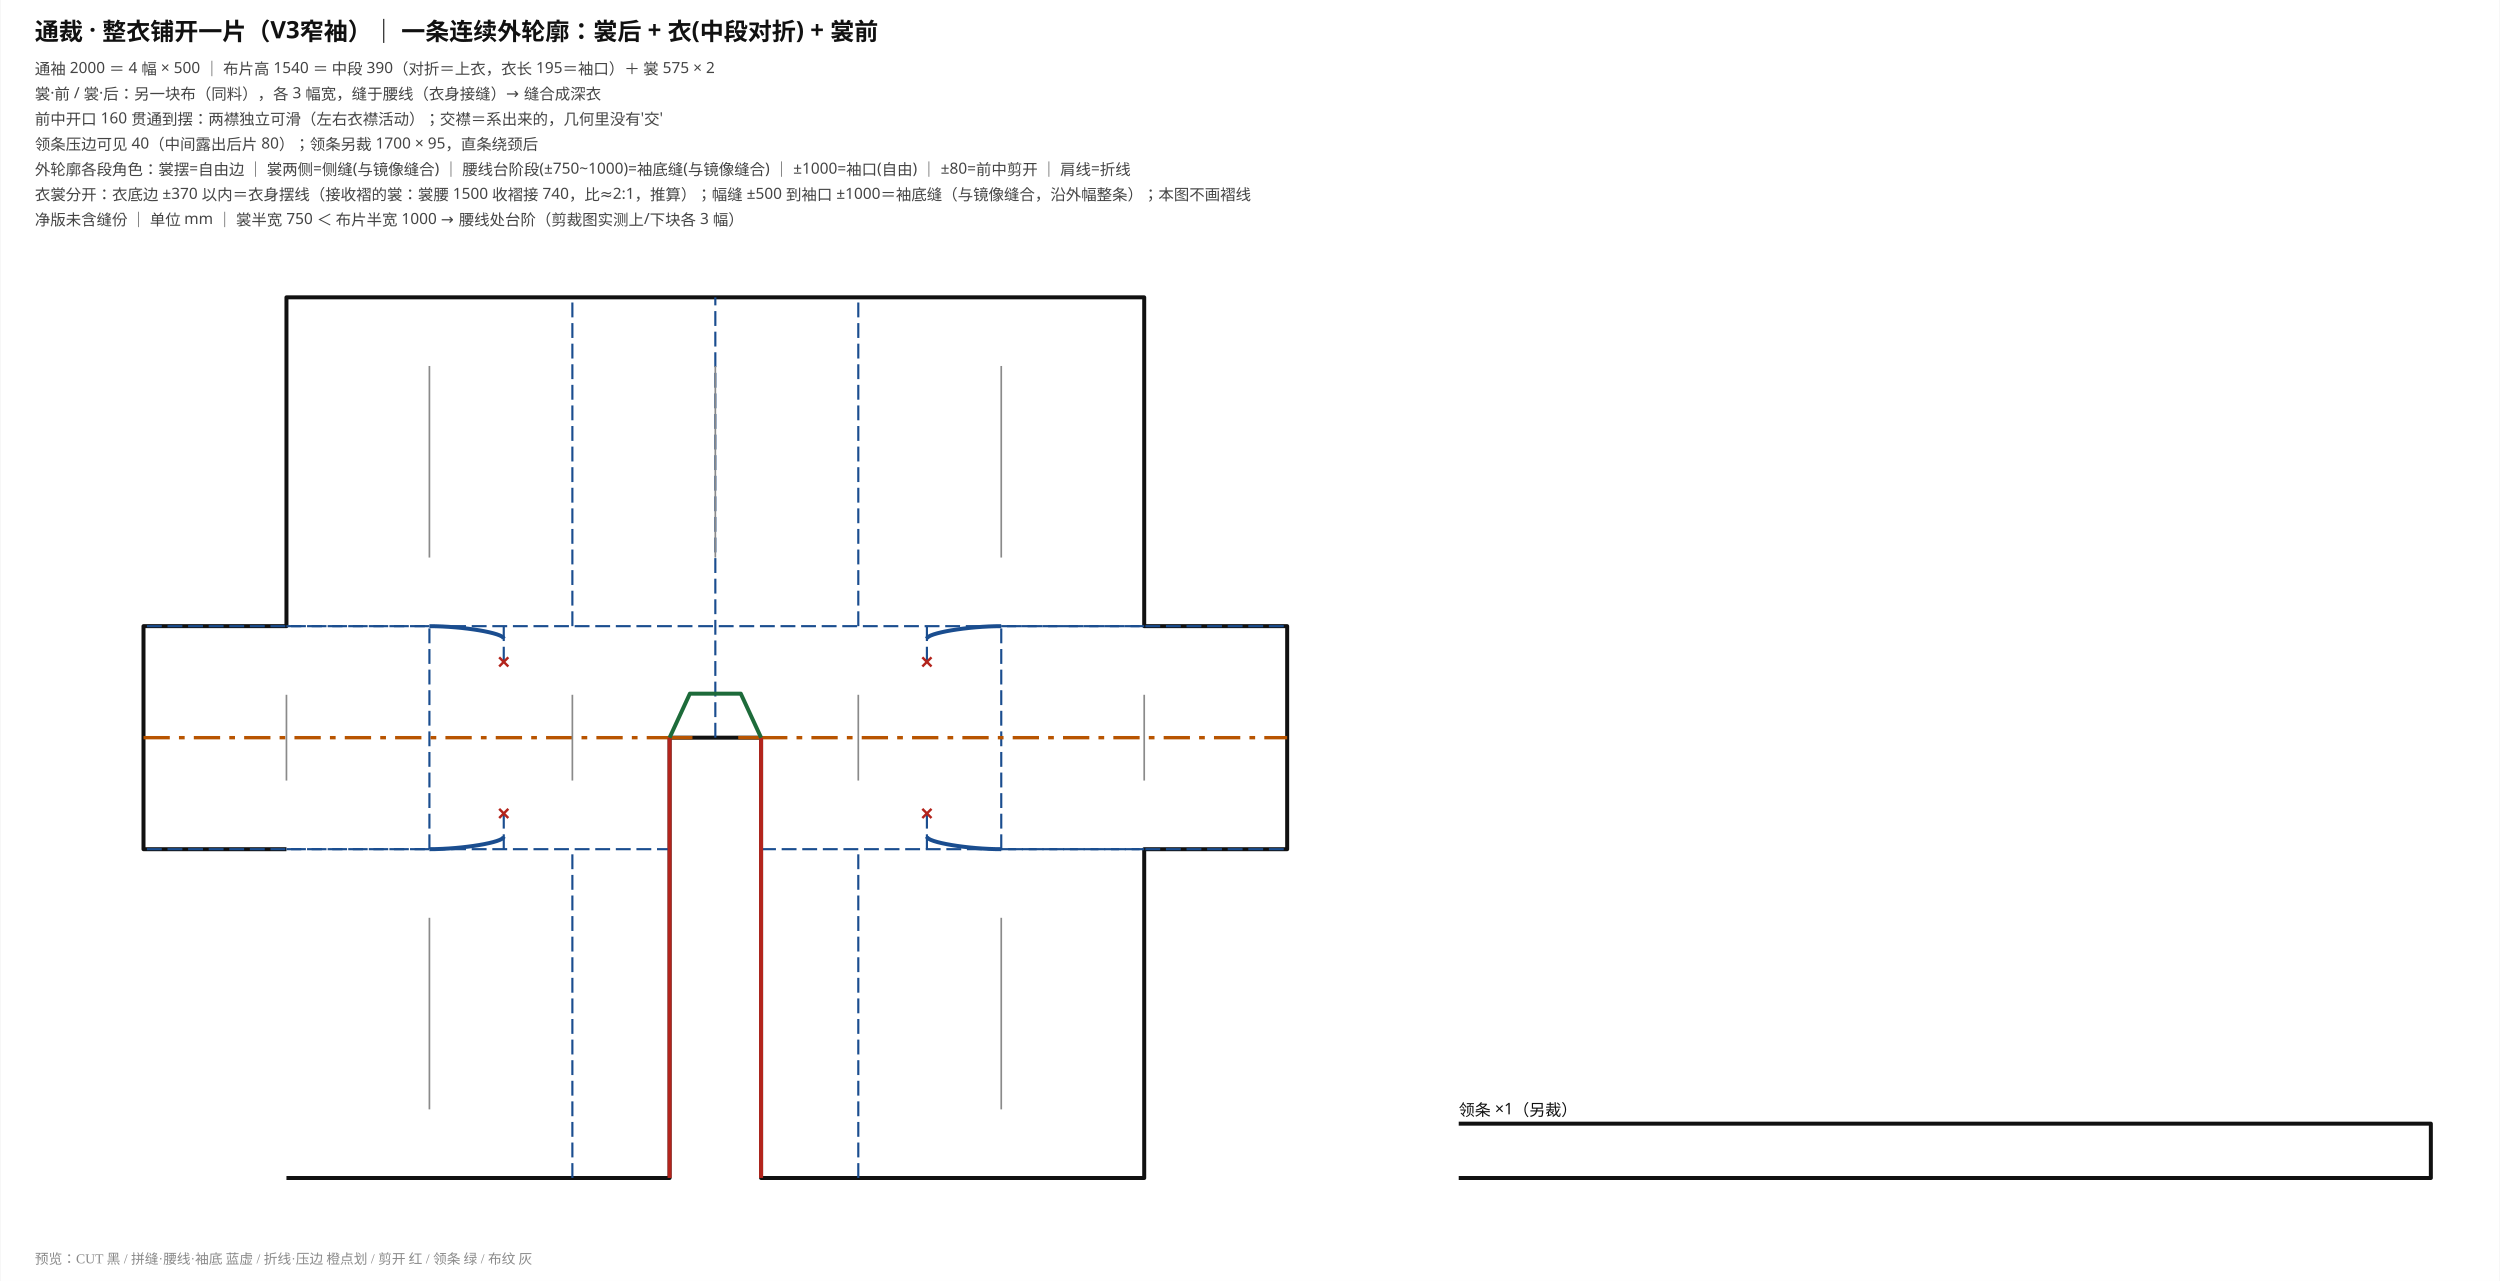
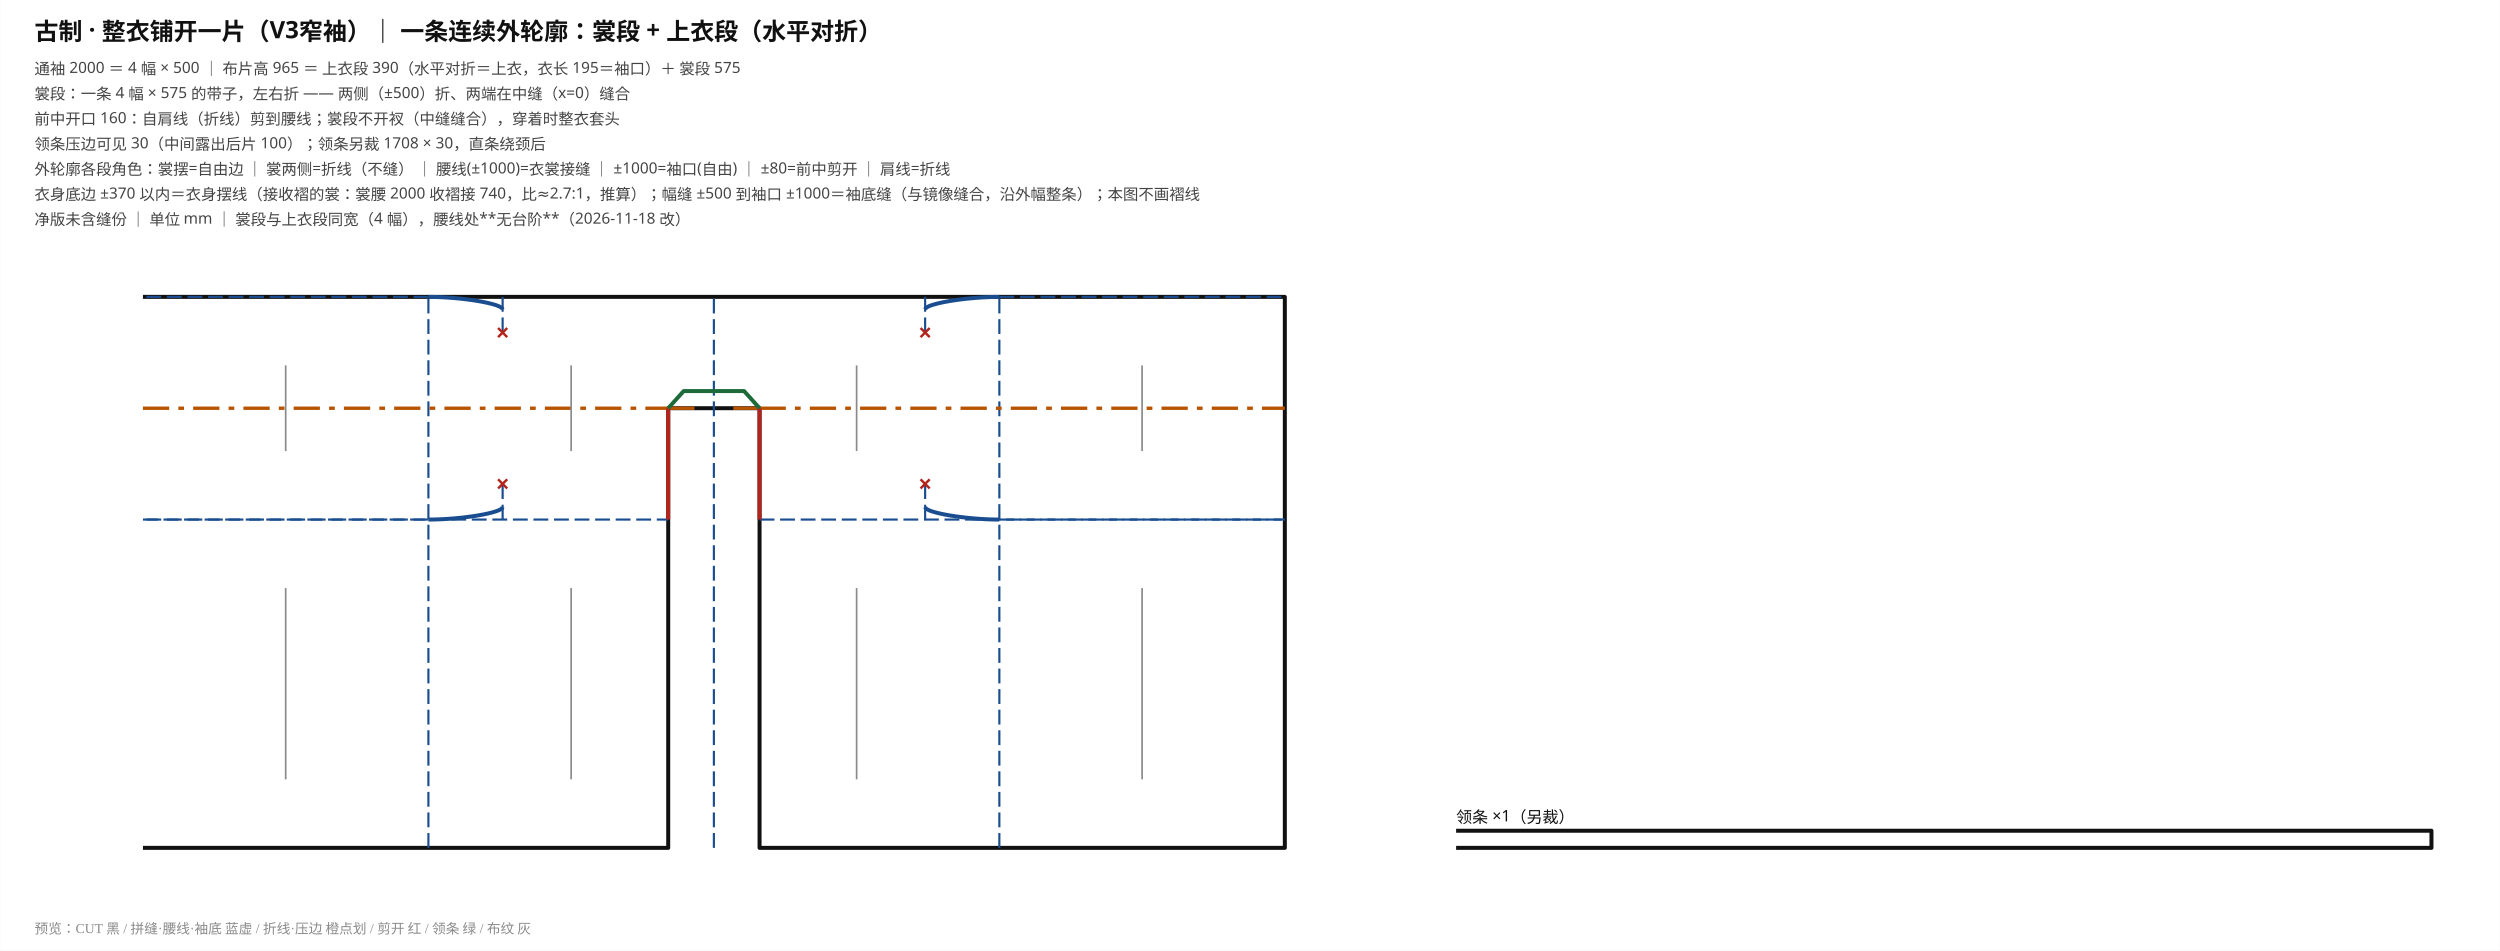
- <svg xmlns="http://www.w3.org/2000/svg" width="2709" height="1388" viewBox="0 0 4370 2240">
+ <svg xmlns="http://www.w3.org/2000/svg" width="2714" height="1032" viewBox="0 0 4378 1665">
  <rect width="100%" height="100%" fill="#ffffff" />
-   <polyline points="500 2060 1170 2060 1170 1290 1330 1290 1330 2060 2000 2060 2000 1485 2250 1485 2250 1095 2000 1095 2000 520 500 520 500 1095 250 1095 250 1485 500 1485" stroke="#111111" stroke-width="6.99" fill="none" stroke-linejoin="round" />
-   <polyline points="2550 2060 4250 2060 4250 1965 2550 1965" stroke="#111111" stroke-width="6.99" fill="none" stroke-linejoin="round" />
-   <line x1="750.0" y1="1485.0" x2="750.0" y2="1095.0" stroke="#1a4d8f" stroke-width="3.76" fill="none" stroke-dasharray="26 10" />
-   <line x1="1750.0" y1="1485.0" x2="1750.0" y2="1095.0" stroke="#1a4d8f" stroke-width="3.76" fill="none" stroke-dasharray="26 10" />
-   <line x1="1000.0" y1="2060.0" x2="1000.0" y2="1485.0" stroke="#1a4d8f" stroke-width="3.76" fill="none" stroke-dasharray="26 10" />
-   <line x1="1000.0" y1="1095.0" x2="1000.0" y2="520.0" stroke="#1a4d8f" stroke-width="3.76" fill="none" stroke-dasharray="26 10" />
-   <line x1="1500.0" y1="2060.0" x2="1500.0" y2="1485.0" stroke="#1a4d8f" stroke-width="3.76" fill="none" stroke-dasharray="26 10" />
-   <line x1="1500.0" y1="1095.0" x2="1500.0" y2="520.0" stroke="#1a4d8f" stroke-width="3.76" fill="none" stroke-dasharray="26 10" />
-   <line x1="1250.0" y1="1290.0" x2="1250.0" y2="520.0" stroke="#1a4d8f" stroke-width="3.76" fill="none" stroke-dasharray="26 10" />
-   <line x1="500.0" y1="1485.0" x2="1170.0" y2="1485.0" stroke="#1a4d8f" stroke-width="3.76" fill="none" stroke-dasharray="26 10" />
-   <line x1="1330.0" y1="1485.0" x2="2000.0" y2="1485.0" stroke="#1a4d8f" stroke-width="3.76" fill="none" stroke-dasharray="26 10" />
-   <line x1="500.0" y1="1095.0" x2="2000.0" y2="1095.0" stroke="#1a4d8f" stroke-width="3.76" fill="none" stroke-dasharray="26 10" />
-   <line x1="750.0" y1="1485.0" x2="250.0" y2="1485.0" stroke="#1a4d8f" stroke-width="3.76" fill="none" stroke-dasharray="26 10" />
-   <line x1="880.0" y1="1485.0" x2="880.0" y2="1422.5" stroke="#1a4d8f" stroke-width="3.76" fill="none" stroke-dasharray="26 10" />
-   <line x1="1750.0" y1="1485.0" x2="2250.0" y2="1485.0" stroke="#1a4d8f" stroke-width="3.76" fill="none" stroke-dasharray="26 10" />
-   <line x1="1620.0" y1="1485.0" x2="1620.0" y2="1422.5" stroke="#1a4d8f" stroke-width="3.76" fill="none" stroke-dasharray="26 10" />
-   <line x1="750.0" y1="1095.0" x2="250.0" y2="1095.0" stroke="#1a4d8f" stroke-width="3.76" fill="none" stroke-dasharray="26 10" />
-   <line x1="880.0" y1="1095.0" x2="880.0" y2="1157.5" stroke="#1a4d8f" stroke-width="3.76" fill="none" stroke-dasharray="26 10" />
-   <line x1="1750.0" y1="1095.0" x2="2250.0" y2="1095.0" stroke="#1a4d8f" stroke-width="3.76" fill="none" stroke-dasharray="26 10" />
-   <line x1="1620.0" y1="1095.0" x2="1620.0" y2="1157.5" stroke="#1a4d8f" stroke-width="3.76" fill="none" stroke-dasharray="26 10" />
-   <polyline points="880 1463.12 879.183 1464.99 876.813 1466.89 873.016 1468.8 867.914 1470.7 861.631 1472.56 854.292 1474.37 846.019 1476.11 836.938 1477.75 827.17 1479.28 816.841 1480.67 806.074 1481.91 794.992 1482.97 783.72 1483.82 772.382 1484.46 761.1 1484.86 750 1485" stroke="#1a4d8f" stroke-width="6.99" fill="none" stroke-linejoin="round" />
-   <polyline points="1620 1463.12 1620.82 1464.99 1623.19 1466.89 1626.98 1468.8 1632.09 1470.7 1638.37 1472.56 1645.71 1474.37 1653.98 1476.11 1663.06 1477.75 1672.83 1479.28 1683.16 1480.67 1693.93 1481.91 1705.01 1482.97 1716.28 1483.82 1727.62 1484.46 1738.9 1484.86 1750 1485" stroke="#1a4d8f" stroke-width="6.99" fill="none" stroke-linejoin="round" />
-   <polyline points="880 1116.88 879.183 1115.01 876.813 1113.11 873.016 1111.2 867.914 1109.3 861.631 1107.44 854.292 1105.63 846.019 1103.89 836.938 1102.25 827.17 1100.72 816.841 1099.33 806.074 1098.09 794.992 1097.03 783.72 1096.18 772.382 1095.54 761.1 1095.14 750 1095" stroke="#1a4d8f" stroke-width="6.99" fill="none" stroke-linejoin="round" />
-   <polyline points="1620 1116.88 1620.82 1115.01 1623.19 1113.11 1626.98 1111.2 1632.09 1109.3 1638.37 1107.44 1645.71 1105.63 1653.98 1103.89 1663.06 1102.25 1672.83 1100.72 1683.16 1099.33 1693.93 1098.09 1705.01 1097.03 1716.28 1096.18 1727.62 1095.54 1738.9 1095.14 1750 1095" stroke="#1a4d8f" stroke-width="6.99" fill="none" stroke-linejoin="round" />
-   <line x1="250.0" y1="1290.0" x2="1170.0" y2="1290.0" stroke="#b85400" stroke-width="5.92" fill="none" stroke-dasharray="46 16 10 16" />
-   <line x1="1330.0" y1="1290.0" x2="2250.0" y2="1290.0" stroke="#b85400" stroke-width="5.92" fill="none" stroke-dasharray="46 16 10 16" />
-   <line x1="1170.0" y1="1290.0" x2="1210.0" y2="1290.0" stroke="#b85400" stroke-width="5.92" fill="none" stroke-dasharray="46 16 10 16" />
-   <line x1="1330.0" y1="1290.0" x2="1290.0" y2="1290.0" stroke="#b85400" stroke-width="5.92" fill="none" stroke-dasharray="46 16 10 16" />
-   <line x1="1170.0" y1="2060.0" x2="1170.0" y2="1290.0" stroke="#b3241c" stroke-width="6.99" fill="none" />
-   <line x1="1330.0" y1="2060.0" x2="1330.0" y2="1290.0" stroke="#b3241c" stroke-width="6.99" fill="none" />
-   <polyline points="1170 1290 1205.5 1213 1294.5 1213 1330 1290" stroke="#1d6b3a" stroke-width="6.99" fill="none" stroke-linejoin="round" />
-   <line x1="500.0" y1="1365.0" x2="500.0" y2="1215.0" stroke="#8a8a8a" stroke-width="2.96" fill="none" />
-   <line x1="1000.0" y1="1365.0" x2="1000.0" y2="1215.0" stroke="#8a8a8a" stroke-width="2.96" fill="none" />
-   <line x1="1500.0" y1="1365.0" x2="1500.0" y2="1215.0" stroke="#8a8a8a" stroke-width="2.96" fill="none" />
-   <line x1="2000.0" y1="1365.0" x2="2000.0" y2="1215.0" stroke="#8a8a8a" stroke-width="2.96" fill="none" />
-   <line x1="750.0" y1="1940.0" x2="750.0" y2="1605.0" stroke="#8a8a8a" stroke-width="2.96" fill="none" />
-   <line x1="750.0" y1="975.0" x2="750.0" y2="640.0" stroke="#8a8a8a" stroke-width="2.96" fill="none" />
-   <line x1="1250.0" y1="975.0" x2="1250.0" y2="640.0" stroke="#8a8a8a" stroke-width="2.96" fill="none" />
-   <line x1="1750.0" y1="1940.0" x2="1750.0" y2="1605.0" stroke="#8a8a8a" stroke-width="2.96" fill="none" />
-   <line x1="1750.0" y1="975.0" x2="1750.0" y2="640.0" stroke="#8a8a8a" stroke-width="2.96" fill="none" />
-   <path d="M 872.0 1414.5 L 888.0 1430.5 M 872.0 1430.5 L 888.0 1414.5" stroke="#b3241c" stroke-width="4.30" />
-   <path d="M 1612.0 1414.5 L 1628.0 1430.5 M 1612.0 1430.5 L 1628.0 1414.5" stroke="#b3241c" stroke-width="4.30" />
-   <path d="M 872.0 1149.5 L 888.0 1165.5 M 872.0 1165.5 L 888.0 1149.5" stroke="#b3241c" stroke-width="4.30" />
-   <path d="M 1612.0 1149.5 L 1628.0 1165.5 M 1612.0 1165.5 L 1628.0 1149.5" stroke="#b3241c" stroke-width="4.30" />
+   <polyline points="250 1485 1170 1485 1170 715 1330 715 1330 1485 2250 1485 2250 520 250 520" stroke="#111111" stroke-width="7.01" fill="none" stroke-linejoin="round" />
+   <polyline points="2550 1485 4258.29 1485 4258.29 1455 2550 1455" stroke="#111111" stroke-width="7.01" fill="none" stroke-linejoin="round" />
+   <line x1="750.0" y1="1485.0" x2="750.0" y2="520.0" stroke="#1a4d8f" stroke-width="3.77" fill="none" stroke-dasharray="26 10" />
+   <line x1="1750.0" y1="1485.0" x2="1750.0" y2="520.0" stroke="#1a4d8f" stroke-width="3.77" fill="none" stroke-dasharray="26 10" />
+   <line x1="1250.0" y1="1485.0" x2="1250.0" y2="520.0" stroke="#1a4d8f" stroke-width="3.77" fill="none" stroke-dasharray="26 10" />
+   <line x1="250.0" y1="910.0" x2="1170.0" y2="910.0" stroke="#1a4d8f" stroke-width="3.77" fill="none" stroke-dasharray="26 10" />
+   <line x1="1330.0" y1="910.0" x2="2250.0" y2="910.0" stroke="#1a4d8f" stroke-width="3.77" fill="none" stroke-dasharray="26 10" />
+   <line x1="750.0" y1="910.0" x2="250.0" y2="910.0" stroke="#1a4d8f" stroke-width="3.77" fill="none" stroke-dasharray="26 10" />
+   <line x1="880.0" y1="910.0" x2="880.0" y2="847.5" stroke="#1a4d8f" stroke-width="3.77" fill="none" stroke-dasharray="26 10" />
+   <line x1="1750.0" y1="910.0" x2="2250.0" y2="910.0" stroke="#1a4d8f" stroke-width="3.77" fill="none" stroke-dasharray="26 10" />
+   <line x1="1620.0" y1="910.0" x2="1620.0" y2="847.5" stroke="#1a4d8f" stroke-width="3.77" fill="none" stroke-dasharray="26 10" />
+   <line x1="750.0" y1="520.0" x2="250.0" y2="520.0" stroke="#1a4d8f" stroke-width="3.77" fill="none" stroke-dasharray="26 10" />
+   <line x1="880.0" y1="520.0" x2="880.0" y2="582.5" stroke="#1a4d8f" stroke-width="3.77" fill="none" stroke-dasharray="26 10" />
+   <line x1="1750.0" y1="520.0" x2="2250.0" y2="520.0" stroke="#1a4d8f" stroke-width="3.77" fill="none" stroke-dasharray="26 10" />
+   <line x1="1620.0" y1="520.0" x2="1620.0" y2="582.5" stroke="#1a4d8f" stroke-width="3.77" fill="none" stroke-dasharray="26 10" />
+   <polyline points="880 888.125 879.183 889.993 876.813 891.891 873.016 893.799 867.914 895.696 861.631 897.56 854.292 899.372 846.019 901.11 836.938 902.754 827.17 904.282 816.841 905.674 806.074 906.909 794.992 907.966 783.72 908.825 772.382 909.464 761.1 909.862 750 910" stroke="#1a4d8f" stroke-width="7.01" fill="none" stroke-linejoin="round" />
+   <polyline points="1620 888.125 1620.82 889.993 1623.19 891.891 1626.98 893.799 1632.09 895.696 1638.37 897.56 1645.71 899.372 1653.98 901.11 1663.06 902.754 1672.83 904.282 1683.16 905.674 1693.93 906.909 1705.01 907.966 1716.28 908.825 1727.62 909.464 1738.9 909.862 1750 910" stroke="#1a4d8f" stroke-width="7.01" fill="none" stroke-linejoin="round" />
+   <polyline points="880 541.875 879.183 540.007 876.813 538.109 873.016 536.201 867.914 534.304 861.631 532.44 854.292 530.628 846.019 528.89 836.938 527.246 827.17 525.718 816.841 524.326 806.074 523.091 794.992 522.034 783.72 521.175 772.382 520.536 761.1 520.138 750 520" stroke="#1a4d8f" stroke-width="7.01" fill="none" stroke-linejoin="round" />
+   <polyline points="1620 541.875 1620.82 540.007 1623.19 538.109 1626.98 536.201 1632.09 534.304 1638.37 532.44 1645.71 530.628 1653.98 528.89 1663.06 527.246 1672.83 525.718 1683.16 524.326 1693.93 523.091 1705.01 522.034 1716.28 521.175 1727.62 520.536 1738.9 520.138 1750 520" stroke="#1a4d8f" stroke-width="7.01" fill="none" stroke-linejoin="round" />
+   <line x1="250.0" y1="715.0" x2="1170.0" y2="715.0" stroke="#b85400" stroke-width="5.93" fill="none" stroke-dasharray="46 16 10 16" />
+   <line x1="1330.0" y1="715.0" x2="2250.0" y2="715.0" stroke="#b85400" stroke-width="5.93" fill="none" stroke-dasharray="46 16 10 16" />
+   <line x1="1170.0" y1="715.0" x2="1220.0" y2="715.0" stroke="#b85400" stroke-width="5.93" fill="none" stroke-dasharray="46 16 10 16" />
+   <line x1="1330.0" y1="715.0" x2="1280.0" y2="715.0" stroke="#b85400" stroke-width="5.93" fill="none" stroke-dasharray="46 16 10 16" />
+   <line x1="1170.0" y1="910.0" x2="1170.0" y2="715.0" stroke="#b3241c" stroke-width="7.01" fill="none" />
+   <line x1="1330.0" y1="910.0" x2="1330.0" y2="715.0" stroke="#b3241c" stroke-width="7.01" fill="none" />
+   <polyline points="1170 715 1197.04 685 1302.96 685 1330 715" stroke="#1d6b3a" stroke-width="7.01" fill="none" stroke-linejoin="round" />
+   <line x1="500.0" y1="790.0" x2="500.0" y2="640.0" stroke="#8a8a8a" stroke-width="2.96" fill="none" />
+   <line x1="1000.0" y1="790.0" x2="1000.0" y2="640.0" stroke="#8a8a8a" stroke-width="2.96" fill="none" />
+   <line x1="1500.0" y1="790.0" x2="1500.0" y2="640.0" stroke="#8a8a8a" stroke-width="2.96" fill="none" />
+   <line x1="2000.0" y1="790.0" x2="2000.0" y2="640.0" stroke="#8a8a8a" stroke-width="2.96" fill="none" />
+   <line x1="500.0" y1="1365.0" x2="500.0" y2="1030.0" stroke="#8a8a8a" stroke-width="2.96" fill="none" />
+   <line x1="1000.0" y1="1365.0" x2="1000.0" y2="1030.0" stroke="#8a8a8a" stroke-width="2.96" fill="none" />
+   <line x1="1500.0" y1="1365.0" x2="1500.0" y2="1030.0" stroke="#8a8a8a" stroke-width="2.96" fill="none" />
+   <line x1="2000.0" y1="1365.0" x2="2000.0" y2="1030.0" stroke="#8a8a8a" stroke-width="2.96" fill="none" />
+   <path d="M 872.0 839.5 L 888.0 855.5 M 872.0 855.5 L 888.0 839.5" stroke="#b3241c" stroke-width="4.31" />
+   <path d="M 1612.0 839.5 L 1628.0 855.5 M 1612.0 855.5 L 1628.0 839.5" stroke="#b3241c" stroke-width="4.31" />
+   <path d="M 872.0 574.5 L 888.0 590.5 M 872.0 590.5 L 888.0 574.5" stroke="#b3241c" stroke-width="4.31" />
+   <path d="M 1612.0 574.5 L 1628.0 590.5 M 1612.0 590.5 L 1628.0 574.5" stroke="#b3241c" stroke-width="4.31" />
  <g font-family="sans-serif" fill="#111111">
-     <text x="60" y="70" font-size="42" font-weight="600">通裁 · 整衣铺开一片（V3窄袖）｜ 一条连续外轮廓：裳后 + 衣(中段对折) + 裳前</text>
-     <text x="60" y="130" font-size="27" fill="#444444">通袖 2000 ＝ 4 幅 × 500 ｜ 布片高 1540 ＝ 中段 390（对折＝上衣，衣长 195＝袖口）＋ 裳 575 × 2</text>
-     <text x="60" y="174" font-size="27" fill="#444444">裳·前 / 裳·后：另一块布（同料），各 3 幅宽，缝于腰线（衣身接缝）→ 缝合成深衣</text>
-     <text x="60" y="218" font-size="27" fill="#444444">前中开口 160 贯通到摆：两襟独立可滑（左右衣襟活动）；交襟＝系出来的，几何里没有'交'</text>
-     <text x="60" y="262" font-size="27" fill="#444444">领条压边可见 40（中间露出后片 80）；领条另裁 1700 × 95，直条绕颈后</text>
-     <text x="60" y="306" font-size="27" fill="#444444">外轮廓各段角色：裳摆=自由边 ｜ 裳两侧=侧缝(与镜像缝合) ｜ 腰线台阶段(±750~1000)=袖底缝(与镜像缝合) ｜ ±1000=袖口(自由) ｜ ±80=前中剪开 ｜ 肩线=折线</text>
-     <text x="60" y="350" font-size="27" fill="#444444">衣裳分开：衣底边 ±370 以内＝衣身摆线（接收褶的裳：裳腰 1500 收褶接 740，比≈2:1，推算）；幅缝 ±500 到袖口 ±1000＝袖底缝（与镜像缝合，沿外幅整条）；本图不画褶线</text>
-     <text x="60" y="394" font-size="27" fill="#444444">净版未含缝份 ｜ 单位 mm ｜ 裳半宽 750 ＜ 布片半宽 1000 → 腰线处台阶（剪裁图实测上/下块各 3 幅）</text>
-     <text x="2550" y="1951" font-size="28">领条 ×1（另裁）</text>
+     <text x="60" y="70" font-size="42" font-weight="600">古制 · 整衣铺开一片（V3窄袖）｜ 一条连续外轮廓：裳段 + 上衣段（水平对折）</text>
+     <text x="60" y="130" font-size="27" fill="#444444">通袖 2000 ＝ 4 幅 × 500 ｜ 布片高 965 ＝ 上衣段 390（水平对折＝上衣，衣长 195＝袖口）＋ 裳段 575</text>
+     <text x="60" y="174" font-size="27" fill="#444444">裳段：一条 4 幅 × 575 的带子，左右折 —— 两侧（±500）折、两端在中缝（x=0）缝合</text>
+     <text x="60" y="218" font-size="27" fill="#444444">前中开口 160：自肩线（折线）剪到腰线；裳段不开衩（中缝缝合），穿着时整衣套头</text>
+     <text x="60" y="262" font-size="27" fill="#444444">领条压边可见 30（中间露出后片 100）；领条另裁 1708 × 30，直条绕颈后</text>
+     <text x="60" y="306" font-size="27" fill="#444444">外轮廓各段角色：裳摆=自由边 ｜ 裳两侧=折线（不缝） ｜ 腰线(±1000)=衣裳接缝 ｜ ±1000=袖口(自由) ｜ ±80=前中剪开 ｜ 肩线=折线</text>
+     <text x="60" y="350" font-size="27" fill="#444444">衣身底边 ±370 以内＝衣身摆线（接收褶的裳：裳腰 2000 收褶接 740，比≈2.7:1，推算）；幅缝 ±500 到袖口 ±1000＝袖底缝（与镜像缝合，沿外幅整条）；本图不画褶线</text>
+     <text x="60" y="394" font-size="27" fill="#444444">净版未含缝份 ｜ 单位 mm ｜ 裳段与上衣段同宽（4 幅），腰线处**无台阶**（2026-11-18 改）</text>
+     <text x="2550" y="1441" font-size="28">领条 ×1（另裁）</text>
  </g>
-   <text x="60" y="2210" font-size="24" fill="#8a8a8a">预览：CUT 黑 / 拼缝·腰线·袖底 蓝虚 / 折线·压边 橙点划 / 剪开 红 / 领条 绿 / 布纹 灰</text>
+   <text x="60" y="1635" font-size="24" fill="#8a8a8a">预览：CUT 黑 / 拼缝·腰线·袖底 蓝虚 / 折线·压边 橙点划 / 剪开 红 / 领条 绿 / 布纹 灰</text>
</svg>
